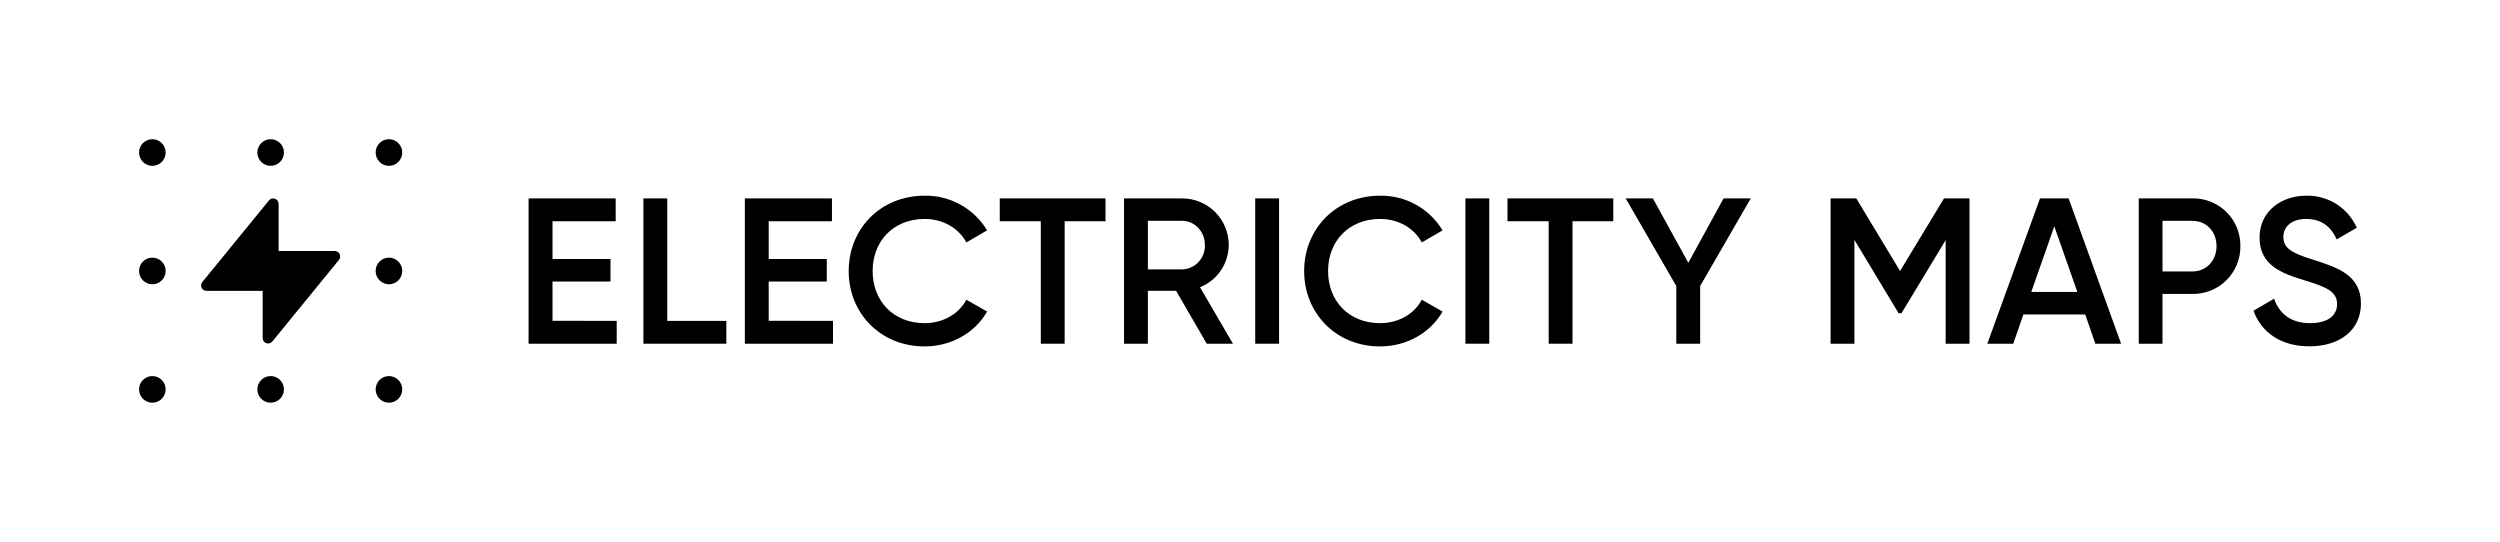
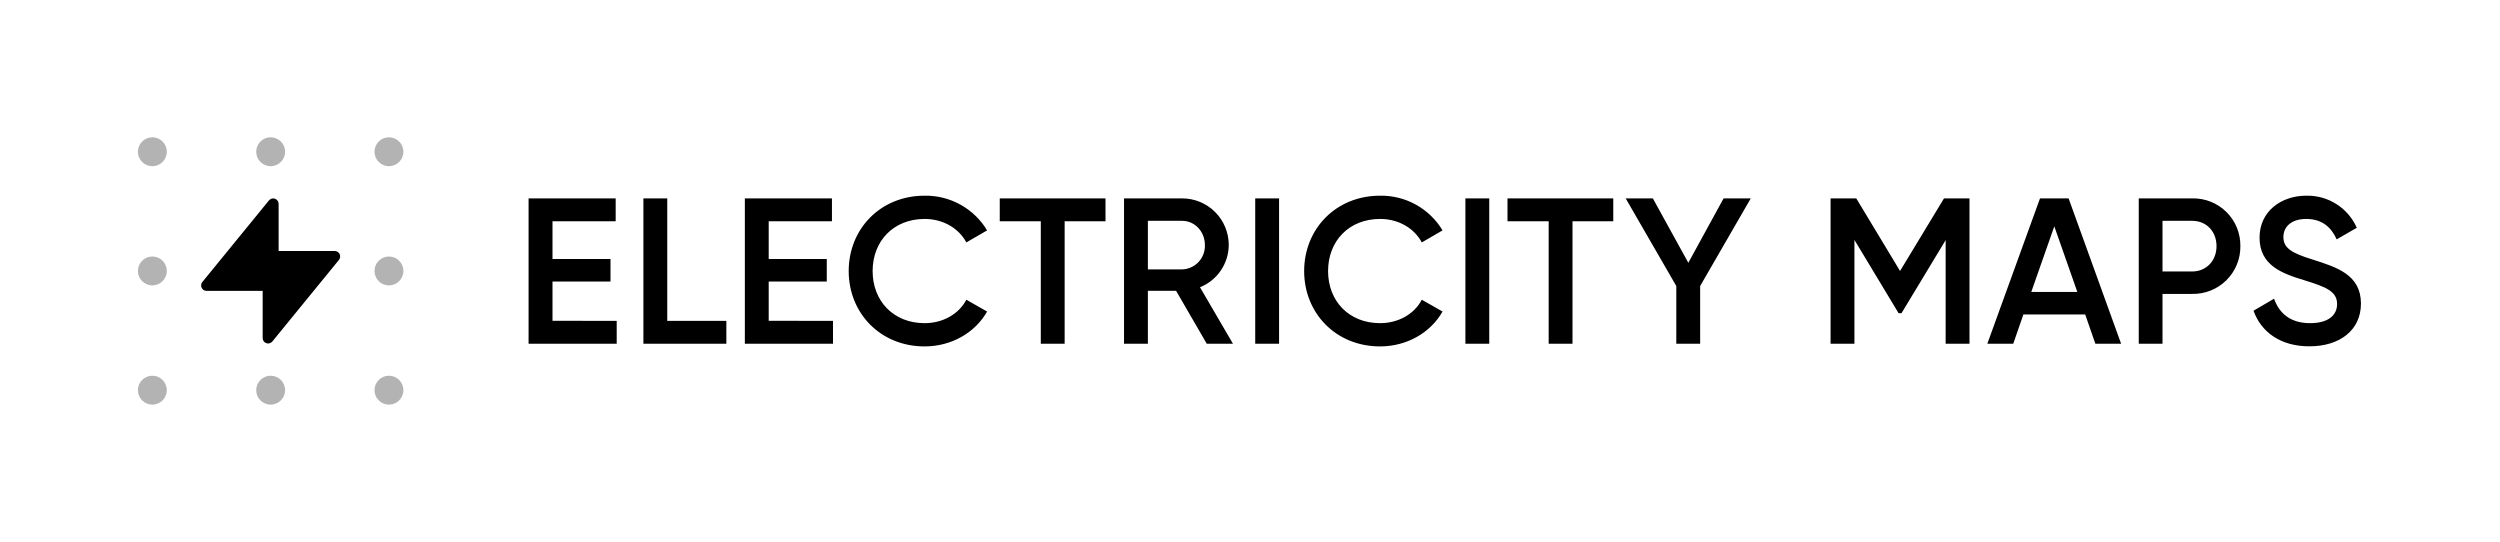
- <svg xmlns="http://www.w3.org/2000/svg" width="692" height="150" viewBox="0 0 692 150" fill="none">
-   <path d="M107.661 111.468C109.695 111.468 111.343 109.818 111.343 107.782C111.343 105.747 109.695 104.097 107.661 104.097C105.628 104.097 103.98 105.747 103.98 107.782C103.98 109.818 105.628 111.468 107.661 111.468Z" fill="black" />
-   <path d="M74.916 111.468C76.949 111.468 78.597 109.818 78.597 107.782C78.597 105.747 76.949 104.097 74.916 104.097C72.883 104.097 71.234 105.747 71.234 107.782C71.234 109.818 72.883 111.468 74.916 111.468Z" fill="black" />
-   <path d="M42.171 111.468C44.204 111.468 45.852 109.818 45.852 107.782C45.852 105.747 44.204 104.097 42.171 104.097C40.138 104.097 38.489 105.747 38.489 107.782C38.489 109.818 40.138 111.468 42.171 111.468Z" fill="black" />
-   <path d="M107.661 78.686C109.695 78.686 111.343 77.035 111.343 75C111.343 72.965 109.695 71.314 107.661 71.314C105.628 71.314 103.98 72.965 103.98 75C103.98 77.035 105.628 78.686 107.661 78.686Z" fill="black" />
-   <path d="M42.171 78.686C44.204 78.686 45.852 77.035 45.852 75C45.852 72.965 44.204 71.314 42.171 71.314C40.138 71.314 38.489 72.965 38.489 75C38.489 77.035 40.138 78.686 42.171 78.686Z" fill="black" />
-   <path d="M107.661 45.903C109.695 45.903 111.343 44.253 111.343 42.218C111.343 40.182 109.695 38.532 107.661 38.532C105.628 38.532 103.98 40.182 103.98 42.218C103.98 44.253 105.628 45.903 107.661 45.903Z" fill="black" />
-   <path d="M74.916 45.903C76.949 45.903 78.597 44.253 78.597 42.218C78.597 40.182 76.949 38.532 74.916 38.532C72.883 38.532 71.234 40.182 71.234 42.218C71.234 44.253 72.883 45.903 74.916 45.903Z" fill="black" />
-   <path d="M42.171 45.903C44.204 45.903 45.852 44.253 45.852 42.218C45.852 40.182 44.204 38.532 42.171 38.532C40.138 38.532 38.489 40.182 38.489 42.218C38.489 44.253 40.138 45.903 42.171 45.903Z" fill="black" />
-   <path d="M92.645 69.478H77.123V56.434C77.123 56.119 77.025 55.812 76.843 55.556C76.66 55.3 76.402 55.107 76.105 55.005C75.808 54.903 75.486 54.896 75.185 54.986C74.883 55.075 74.618 55.257 74.424 55.505L55.99 78.083C55.816 78.306 55.708 78.575 55.679 78.856C55.65 79.138 55.701 79.423 55.826 79.677C55.95 79.932 56.144 80.146 56.385 80.295C56.626 80.444 56.904 80.523 57.187 80.521H72.708V93.566C72.708 93.881 72.806 94.188 72.989 94.444C73.171 94.7 73.429 94.893 73.727 94.995C74.024 95.097 74.346 95.104 74.647 95.014C74.948 94.925 75.214 94.743 75.407 94.495L93.842 71.917C94.016 71.694 94.124 71.425 94.153 71.143C94.182 70.861 94.131 70.577 94.006 70.323C93.881 70.068 93.687 69.854 93.447 69.705C93.206 69.556 92.928 69.477 92.645 69.478V69.478Z" fill="black" />
-   <path d="M170.703 88.821V95.139H146.31V54.916H170.419V61.242H152.932V71.696H168.986V77.93H152.932V88.793L170.703 88.821Z" fill="black" />
-   <path d="M201.054 88.821V95.139H178.093V54.916H184.695V88.821H201.054Z" fill="black" />
-   <path d="M230.574 88.821V95.139H206.174V54.916H230.284V61.242H212.776V71.696H228.851V77.93H212.776V88.793L230.574 88.821Z" fill="black" />
-   <path d="M234.92 75.028C234.92 63.368 243.701 54.168 255.929 54.168C259.4 54.11 262.826 54.967 265.862 56.652C268.899 58.337 271.439 60.792 273.229 63.77L267.485 67.102C265.361 63.133 261.001 60.604 255.95 60.604C247.286 60.604 241.542 66.756 241.542 75.028C241.542 83.299 247.286 89.451 255.95 89.451C261.001 89.451 265.423 86.923 267.485 82.96L273.229 86.237C269.901 92.098 263.354 95.887 255.929 95.887C243.701 95.887 234.92 86.694 234.92 75.028Z" fill="black" />
-   <path d="M306.003 61.242H294.695V95.139H288.094V61.242H276.731V54.916H306.003V61.242Z" fill="black" />
-   <path d="M325.537 80.487H317.732V95.139H311.13V54.916H327.198C328.897 54.91 330.579 55.24 332.15 55.888C333.72 56.536 335.147 57.488 336.348 58.69C337.549 59.893 338.5 61.321 339.147 62.893C339.794 64.465 340.124 66.15 340.118 67.85C340.096 70.365 339.327 72.816 337.91 74.892C336.493 76.968 334.492 78.576 332.16 79.51L341.28 95.139H334.028L325.537 80.487ZM317.732 74.57H327.198C328.054 74.546 328.897 74.353 329.679 74.002C330.46 73.651 331.164 73.149 331.751 72.524C332.338 71.9 332.796 71.166 333.099 70.364C333.402 69.561 333.544 68.707 333.516 67.85C333.516 64.054 330.7 61.124 327.198 61.124H317.732V74.57Z" fill="black" />
-   <path d="M354.048 54.916V95.139H347.446V54.916H354.048Z" fill="black" />
-   <path d="M360.989 75.028C360.989 63.368 369.77 54.168 381.998 54.168C385.469 54.11 388.895 54.967 391.931 56.652C394.967 58.337 397.508 60.792 399.298 63.77L393.554 67.102C391.43 63.133 387.07 60.604 382.019 60.604C373.348 60.604 367.611 66.756 367.611 75.028C367.611 83.299 373.348 89.451 382.019 89.451C387.07 89.451 391.492 86.923 393.554 82.96L399.298 86.237C395.969 92.098 389.423 95.887 381.998 95.887C369.77 95.887 360.989 86.694 360.989 75.028Z" fill="black" />
-   <path d="M412.224 54.916V95.139H405.623V54.916H412.224Z" fill="black" />
-   <path d="M446.554 61.242H435.268V95.139H428.673V61.242H417.276V54.916H446.554V61.242Z" fill="black" />
-   <path d="M470.601 79.171V95.139H464V79.171L449.994 54.923H457.516L467.328 72.742L477.085 54.923H484.607L470.601 79.171Z" fill="black" />
-   <path d="M545.158 95.139H538.556V66.465L526.335 86.694H525.532L513.305 66.41V95.139H506.703V54.916H513.817L525.934 75.007L538.099 54.916H545.158V95.139Z" fill="black" />
-   <path d="M577.184 87.041H560.077L557.268 95.139H550.092L564.672 54.916H572.589L587.121 95.139H579.993L577.184 87.041ZM575.004 80.806L568.63 62.648L562.257 80.806H575.004Z" fill="black" />
-   <path d="M620.136 68.135C620.156 69.886 619.824 71.624 619.16 73.244C618.496 74.864 617.513 76.335 616.271 77.567C615.028 78.8 613.551 79.771 611.927 80.421C610.302 81.071 608.564 81.388 606.815 81.353H598.58V95.139H592.006V54.916H606.815C608.565 54.876 610.306 55.19 611.932 55.838C613.559 56.487 615.038 57.457 616.282 58.691C617.525 59.925 618.507 61.397 619.169 63.02C619.832 64.642 620.16 66.382 620.136 68.135V68.135ZM613.534 68.135C613.534 64.054 610.718 61.124 606.815 61.124H598.58V75.146H606.815C610.718 75.146 613.534 72.16 613.534 68.135Z" fill="black" />
-   <path d="M623.776 86.008L629.457 82.676C630.897 86.749 633.997 89.451 639.45 89.451C644.674 89.451 646.909 87.096 646.909 84.165C646.909 80.605 643.754 79.399 637.782 77.556C631.554 75.665 625.444 73.4 625.444 65.779C625.444 58.367 631.582 54.168 638.356 54.168C641.306 54.094 644.211 54.898 646.704 56.478C649.198 58.058 651.167 60.342 652.362 63.043L646.792 66.257C645.359 63.043 642.868 60.604 638.356 60.604C634.509 60.604 632.045 62.558 632.045 65.606C632.045 68.654 634.28 70.033 640.135 71.841C646.792 73.968 653.511 76.039 653.511 84.027C653.511 91.377 647.657 95.859 639.277 95.859C631.353 95.887 625.9 91.98 623.776 86.008Z" fill="black" />
+ <svg xmlns="http://www.w3.org/2000/svg" width="692" height="150">
+   <circle cx="107.661" cy="108" r="4" style="opacity:.3">
+     <animate attributeName="opacity" from="1" to=".3" dur="0.8s" repeatCount="indefinite" begin="0s" />
+   </circle>
+   <circle cx="74.916" cy="108" r="4" style="opacity:.3">
+     <animate attributeName="opacity" from="1" to=".3" dur="0.8s" repeatCount="indefinite" begin="0.1s" />
+   </circle>
+   <circle cx="42.171" cy="108" r="4" style="opacity:.3">
+     <animate attributeName="opacity" from="1" to=".3" dur="0.8s" repeatCount="indefinite" begin="0.2s" />
+   </circle>
+   <circle cx="42.171" cy="75" r="4" style="opacity:.3">
+     <animate attributeName="opacity" from="1" to=".3" dur="0.8s" repeatCount="indefinite" begin="0.3s" />
+   </circle>
+   <circle cx="42.171" cy="42" r="4" style="opacity:.3">
+     <animate attributeName="opacity" from="1" to=".3" dur="0.8s" repeatCount="indefinite" begin="0.4s" />
+   </circle>
+   <circle cx="74.916" cy="42" r="4" style="opacity:.3">
+     <animate attributeName="opacity" from="1" to=".3" dur="0.8s" repeatCount="indefinite" begin="0.5s" />
+   </circle>
+   <circle cx="107.661" cy="42" r="4" style="opacity:.3">
+     <animate attributeName="opacity" from="1" to=".3" dur="0.8s" repeatCount="indefinite" begin="0.6s" />
+   </circle>
+   <circle cx="107.661" cy="75" r="4" style="opacity:.3">
+     <animate attributeName="opacity" from="1" to=".3" dur="0.8s" repeatCount="indefinite" begin="0.7s" />
+   </circle>
+   <path d="M92.645 69.478H77.123V56.434a1.51 1.51 0 0 0-1.938-1.448c-.302.09-.567.27-.76.52L55.99 78.082a1.51 1.51 0 0 0 1.197 2.438h15.521v13.045a1.511 1.511 0 0 0 1.939 1.448c.301-.09.567-.271.76-.52l18.435-22.577a1.512 1.512 0 0 0-1.197-2.439ZM170.703 88.821v6.318H146.31V54.917h24.109v6.325h-17.487v10.454h16.054v6.234h-16.054v10.863l17.771.028ZM201.054 88.821v6.318h-22.961V54.917h6.602V88.82h16.359ZM230.574 88.821v6.318h-24.4V54.917h24.11v6.325h-17.508v10.454h16.075v6.234h-16.075v10.863l17.798.028ZM234.92 75.028c0-11.66 8.781-20.86 21.009-20.86a19.787 19.787 0 0 1 9.933 2.484 19.811 19.811 0 0 1 7.367 7.118l-5.744 3.332c-2.124-3.97-6.484-6.498-11.535-6.498-8.664 0-14.408 6.152-14.408 14.424 0 8.271 5.744 14.423 14.408 14.423 5.051 0 9.473-2.528 11.535-6.49l5.744 3.276c-3.328 5.86-9.875 9.65-17.3 9.65-12.228 0-21.009-9.193-21.009-20.86ZM306.003 61.242h-11.308v33.897h-6.601V61.242h-11.363v-6.325h29.272v6.325ZM325.537 80.487h-7.805v14.652h-6.602V54.916h16.068a12.86 12.86 0 0 1 9.15 3.774 12.885 12.885 0 0 1 3.77 9.16 12.69 12.69 0 0 1-2.208 7.042 12.663 12.663 0 0 1-5.75 4.618l9.12 15.629h-7.252l-8.491-14.652Zm-7.805-5.917h9.466a6.506 6.506 0 0 0 6.318-6.72c0-3.796-2.816-6.726-6.318-6.726h-9.466V74.57ZM354.048 54.916V95.14h-6.602V54.917h6.602ZM360.989 75.028c0-11.66 8.781-20.86 21.009-20.86a19.787 19.787 0 0 1 9.933 2.484 19.819 19.819 0 0 1 7.367 7.118l-5.744 3.332c-2.124-3.97-6.484-6.498-11.535-6.498-8.671 0-14.408 6.152-14.408 14.424 0 8.271 5.737 14.423 14.408 14.423 5.051 0 9.473-2.528 11.535-6.49l5.744 3.276c-3.329 5.86-9.875 9.65-17.3 9.65-12.228 0-21.009-9.193-21.009-20.86ZM412.224 54.916V95.14h-6.601V54.917h6.601ZM446.554 61.242h-11.286v33.897h-6.595V61.242h-11.397v-6.325h29.278v6.325ZM470.601 79.17V95.14H464V79.171l-14.006-24.248h7.522l9.812 17.819 9.757-17.819h7.522l-14.006 24.248ZM545.158 95.14h-6.602V66.464l-12.221 20.23h-.803L513.305 66.41v28.73h-6.602V54.915h7.114l12.117 20.091 12.165-20.09h7.059v40.222ZM577.184 87.04h-17.107l-2.809 8.1h-7.176l14.58-40.224h7.917l14.532 40.223h-7.128l-2.809-8.098Zm-2.18-6.234-6.374-18.158-6.373 18.158h12.747ZM620.136 68.135a13.081 13.081 0 0 1-3.865 9.432 13.049 13.049 0 0 1-9.456 3.785h-8.235V95.14h-6.574V54.917h14.809a13.007 13.007 0 0 1 9.467 3.774 13.04 13.04 0 0 1 3.854 9.444Zm-6.602 0c0-4.08-2.816-7.011-6.719-7.011h-8.235v14.022h8.235c3.903 0 6.719-2.986 6.719-7.011ZM623.776 86.008l5.681-3.332c1.44 4.073 4.54 6.775 9.993 6.775 5.224 0 7.459-2.355 7.459-5.285 0-3.561-3.155-4.767-9.127-6.61-6.228-1.89-12.338-4.156-12.338-11.777 0-7.412 6.138-11.61 12.912-11.61a14.915 14.915 0 0 1 14.006 8.875l-5.57 3.213c-1.433-3.214-3.924-5.653-8.436-5.653-3.847 0-6.311 1.954-6.311 5.002s2.235 4.427 8.09 6.235c6.657 2.127 13.376 4.198 13.376 12.186 0 7.35-5.854 11.832-14.234 11.832-7.924.028-13.377-3.879-15.501-9.85Z" />
</svg>
